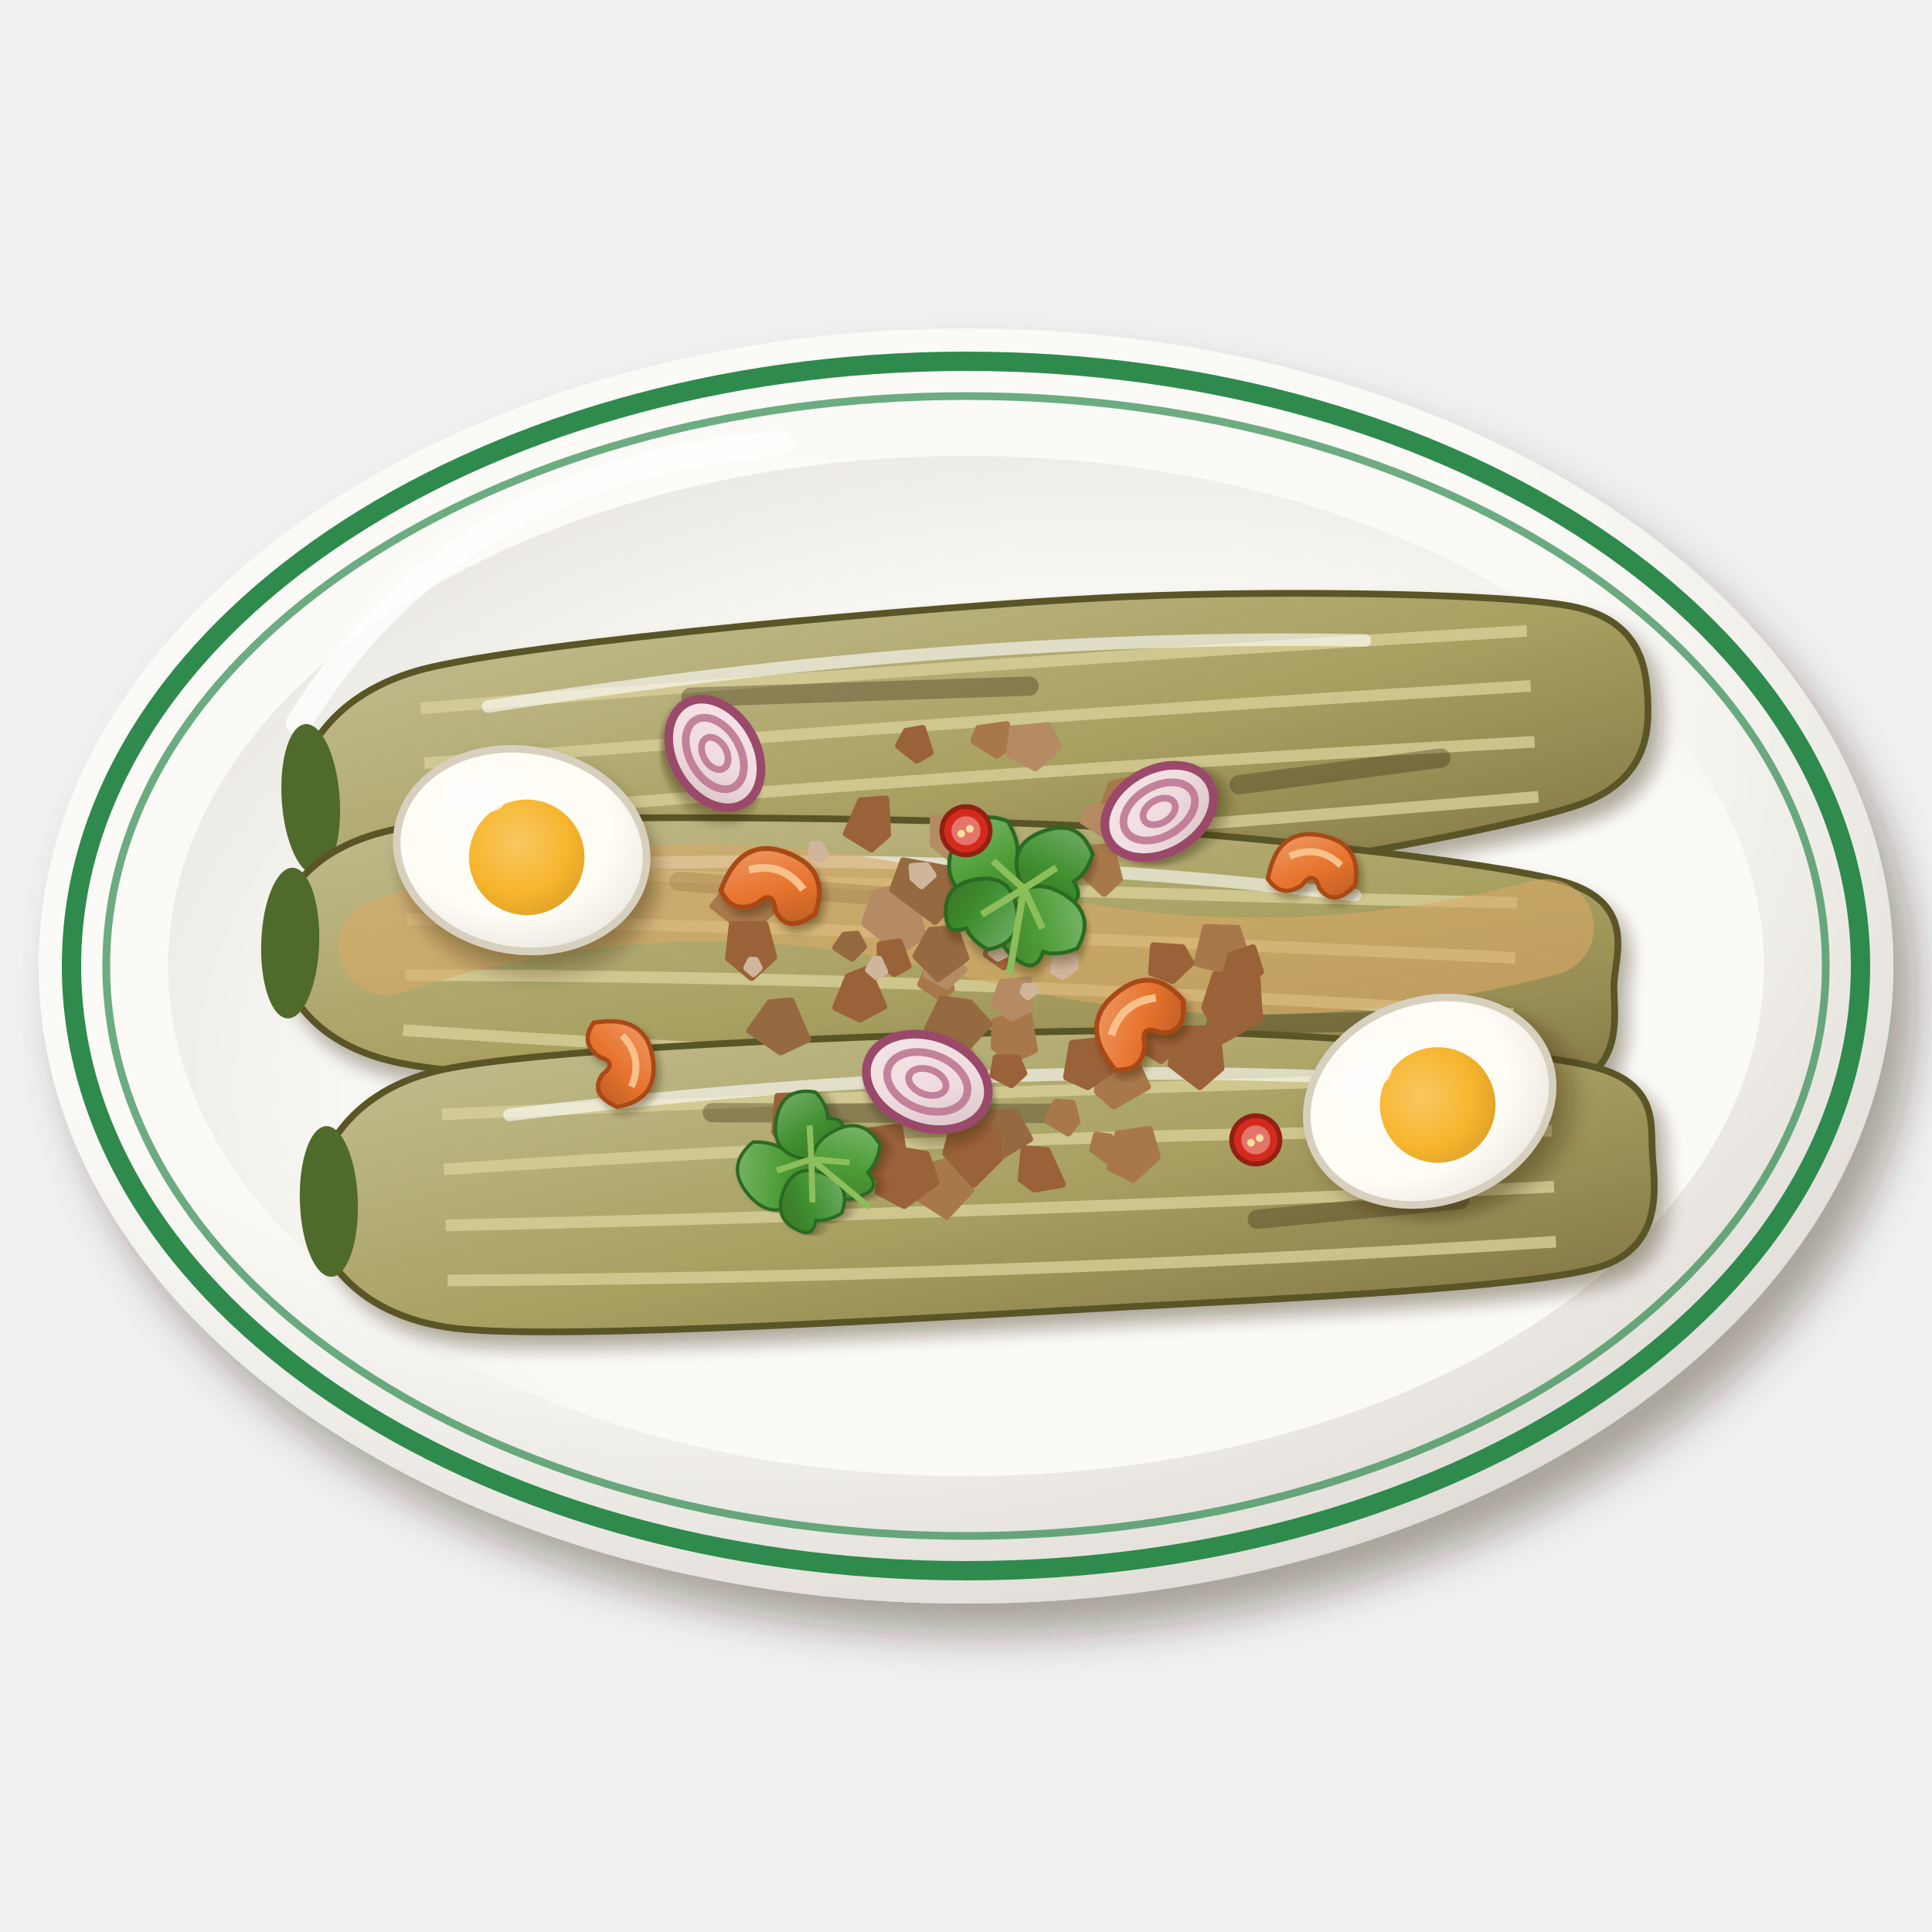
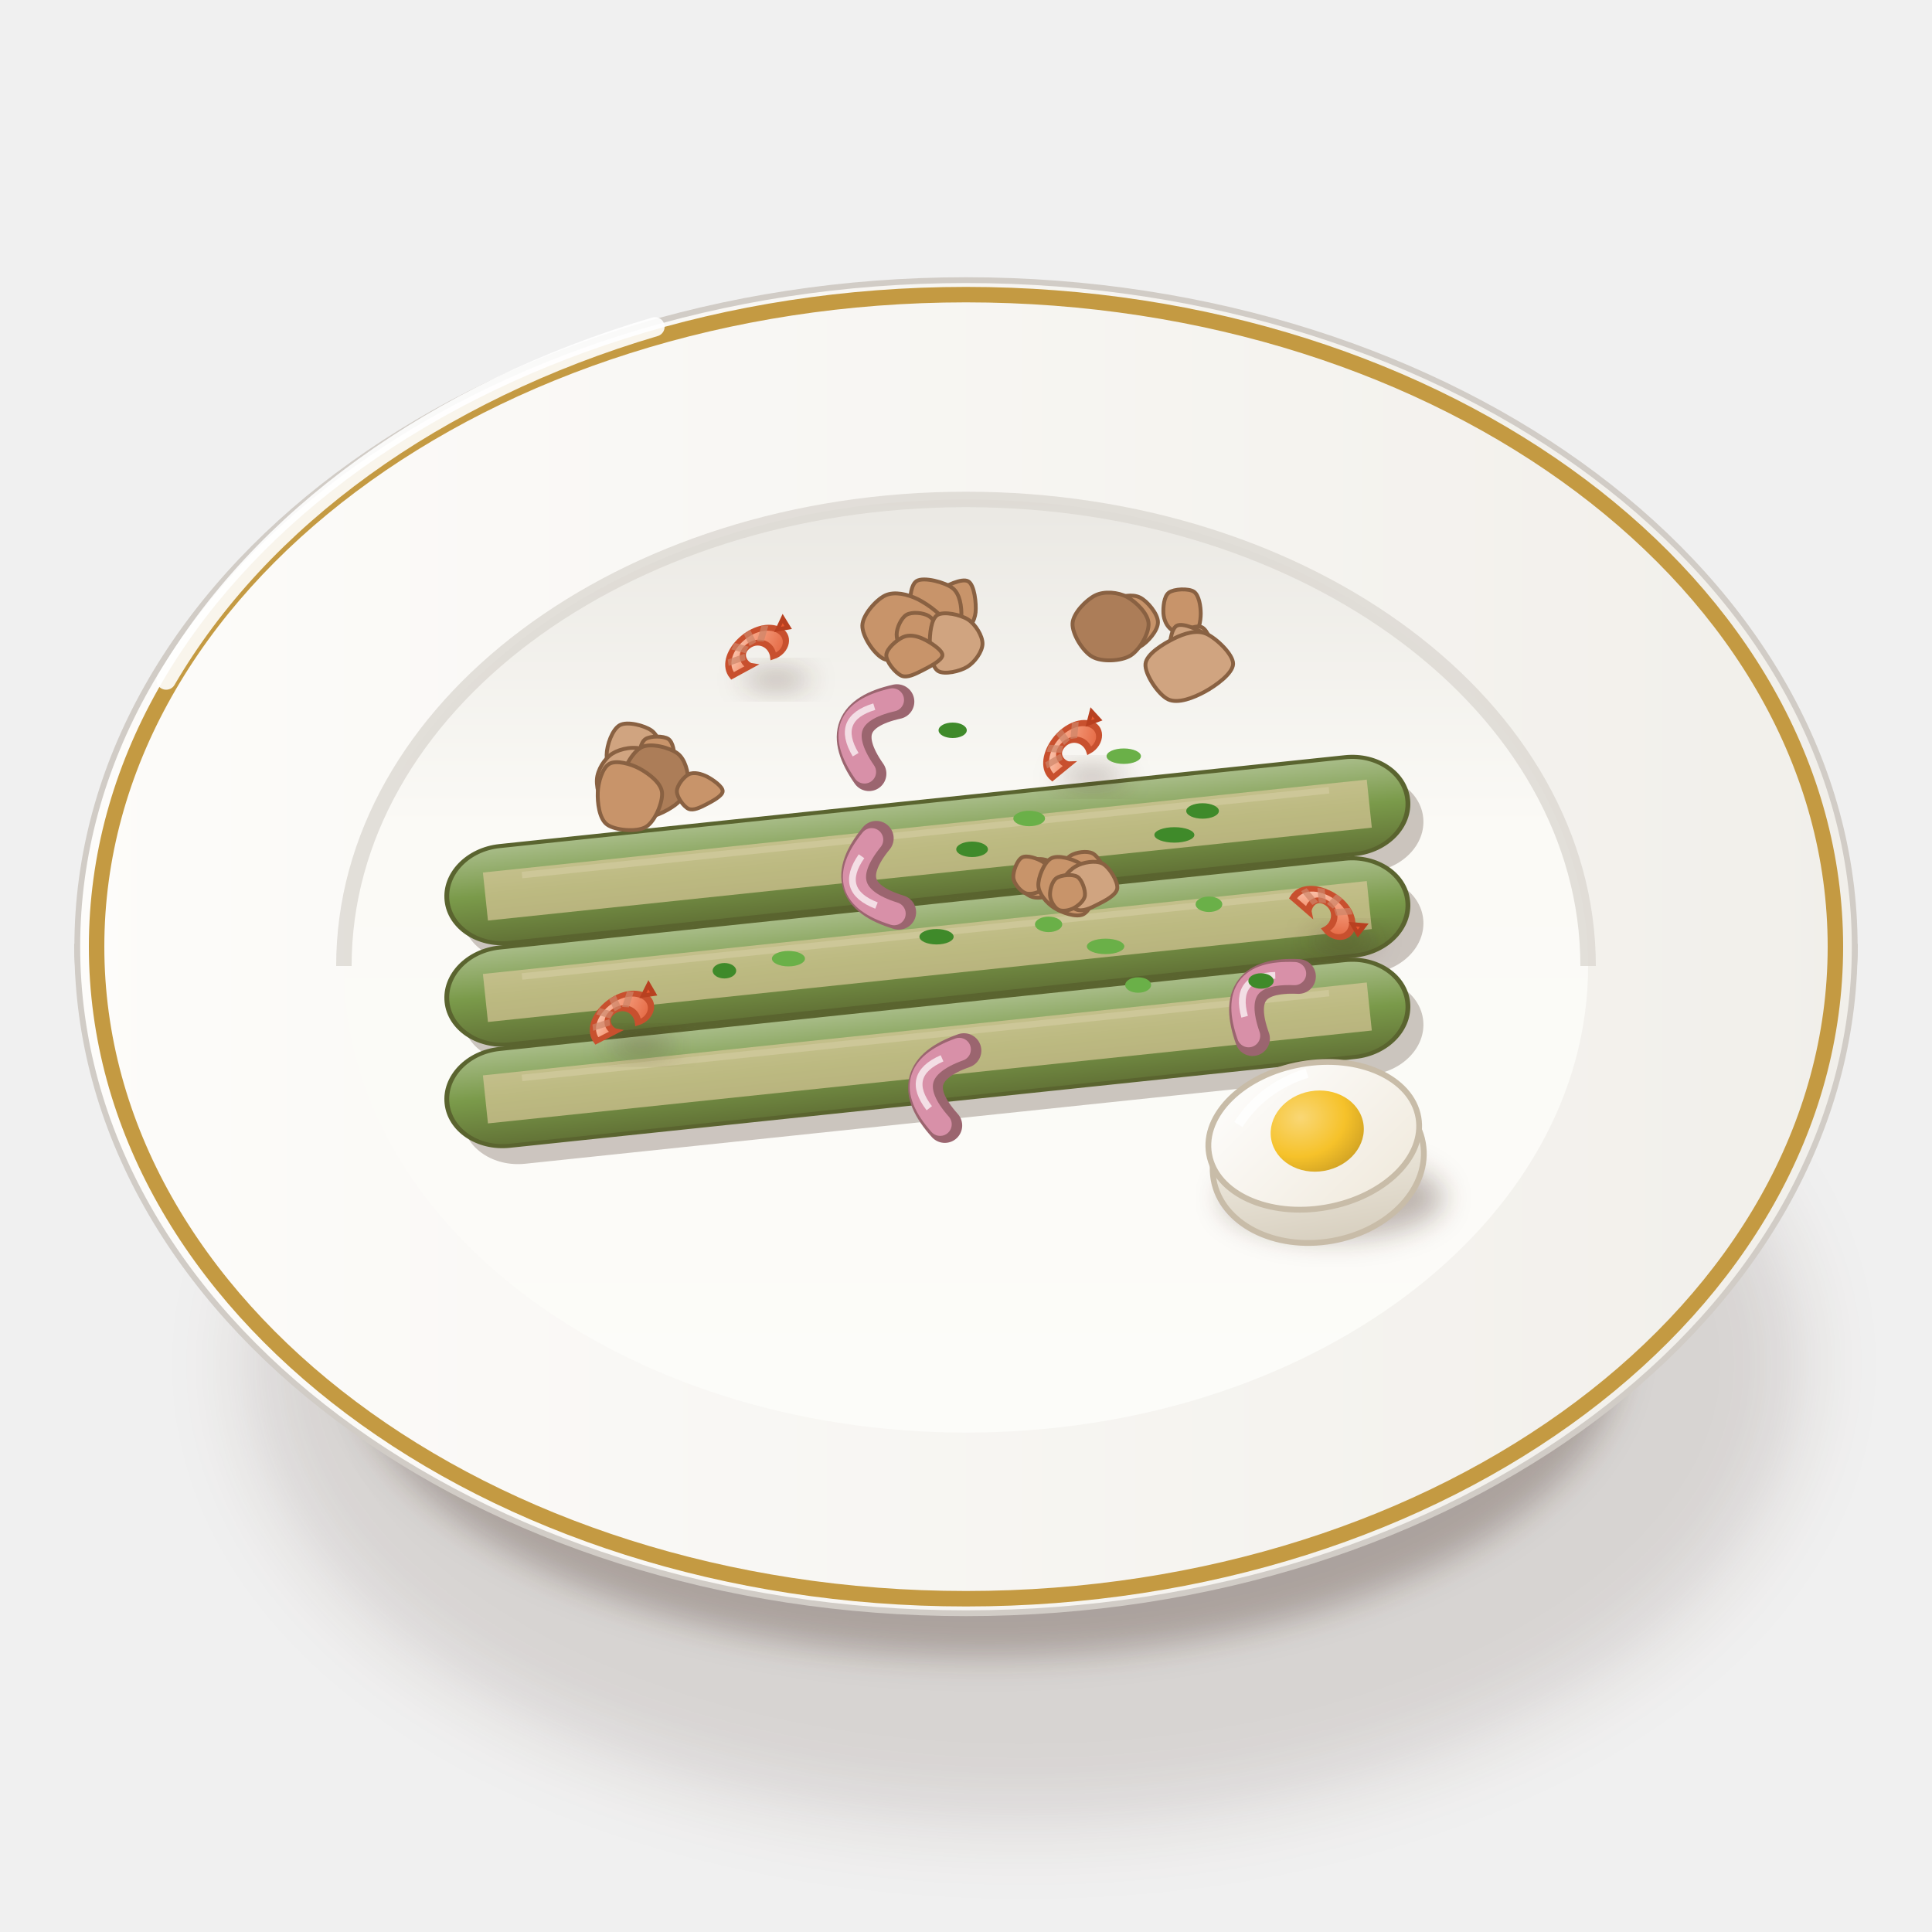
<svg xmlns="http://www.w3.org/2000/svg" viewBox="0 0 200 200" width="400" height="400">
  <defs>
-     <filter id="th_yammakhuea-1" x="-30%" y="-30%" width="160%" height="160%">
-       <feDropShadow dx="2.24" dy="3.2" stdDeviation="2.08" flood-color="#2b1607" flood-opacity=".36" />
+     <filter id="th_yammakhuea-1" x="-50%" y="-50%" width="200%" height="200%">
+       <feGaussianBlur stdDeviation="4" />
    </filter>
-     <radialGradient id="th_yammakhuea-2" cx="0.38" cy="0.32" r=".75">
-       <stop offset="0" stop-color="#fcfbf8" />
-       <stop offset=".6" stop-color="#fbfaf6" />
-       <stop offset="1" stop-color="#dedad4" />
+     <filter id="th_yammakhuea-2" x="-50%" y="-50%" width="200%" height="200%">
+       <feGaussianBlur stdDeviation="1.6" />
+     </filter>
+     <linearGradient id="th_yammakhuea-3" x1="0" y1="0" x2="1" y2="0">
+       <stop offset="0" stop-color="#fbfbf7" />
+       <stop offset="0.6" stop-color="#eae8e3" />
+       <stop offset="1" stop-color="#cdc7c1" />
+     </linearGradient>
+     <linearGradient id="th_yammakhuea-4" x1="0" y1="0" x2="1" y2="0">
+       <stop offset="0" stop-color="#fdfcfa" />
+       <stop offset="1" stop-color="#f1efea" />
+     </linearGradient>
+     <linearGradient id="th_yammakhuea-5" x1="0" y1="0" x2="0" y2="1">
+       <stop offset="0" stop-color="#eae8e3" />
+       <stop offset="0.35" stop-color="#fbfaf6" />
+       <stop offset="1" stop-color="#fcfcf9" />
+     </linearGradient>
+     <linearGradient id="th_yammakhuea-6" x1="0" y1="0" x2="0" y2="1">
+       <stop offset="0" stop-color="#a9bd89" />
+       <stop offset="0.5" stop-color="#7a9a4a" />
+       <stop offset="1" stop-color="#627236" />
+     </linearGradient>
+     <filter id="th_yammakhuea-7" x="-50%" y="-50%" width="200%" height="200%">
+       <feGaussianBlur stdDeviation="1.4" />
+     </filter>
+     <linearGradient id="th_yammakhuea-8" x1="0" y1="0" x2="1" y2="1">
+       <stop offset="0" stop-color="#fde0d0" />
+       <stop offset="0.4" stop-color="#f6a080" />
+       <stop offset="1" stop-color="#e2603a" />
+     </linearGradient>
+     <linearGradient id="th_yammakhuea-9" x1="0" y1="0" x2="0" y2="1">
+       <stop offset="0" stop-color="#fbf8f0" />
+       <stop offset="1" stop-color="#d8d0c0" />
+     </linearGradient>
+     <linearGradient id="th_yammakhuea-10" x1="0" y1="0" x2="1" y2="1">
+       <stop offset="0" stop-color="#ffffff" />
+       <stop offset="1" stop-color="#efe8da" />
+     </linearGradient>
+     <radialGradient id="th_yammakhuea-11" cx="0.35" cy="0.3" r="0.8">
+       <stop offset="0" stop-color="#f9d775" />
+       <stop offset="0.6" stop-color="#f6c22a" />
+       <stop offset="1" stop-color="#cd9f23" />
    </radialGradient>
-     <radialGradient id="th_yammakhuea-3" cx="0.6" cy="0.62" r=".75">
-       <stop offset="0" stop-color="#fbfaf7" />
-       <stop offset=".6" stop-color="#fbfaf6" />
-       <stop offset="1" stop-color="#e6e3de" />
-     </radialGradient>
-     <filter id="th_yammakhuea-4" x="-30%" y="-30%" width="160%" height="160%">
-       <feDropShadow dx="0.98" dy="1.4" stdDeviation="0.91" flood-color="#2b1607" flood-opacity=".36" />
-     </filter>
-     <linearGradient id="th_yammakhuea-5" x1="0" y1="0" x2="1" y2="1">
-       <stop offset="0" stop-color="#c2bd90" />
-       <stop offset=".55" stop-color="#a8a060" />
-       <stop offset="1" stop-color="#827645" />
-     </linearGradient>
-     <filter id="th_yammakhuea-6" x="-30%" y="-30%" width="160%" height="160%">
-       <feDropShadow dx="0.42" dy="0.6" stdDeviation="0.39" flood-color="#2b1607" flood-opacity=".36" />
-     </filter>
-     <linearGradient id="th_yammakhuea-7" x1="0" y1="0" x2="1" y2="1">
-       <stop offset="0" stop-color="#ef9e6d" />
-       <stop offset=".55" stop-color="#e8742e" />
-       <stop offset="1" stop-color="#b95c24" />
-     </linearGradient>
-     <filter id="th_yammakhuea-8" x="-30%" y="-30%" width="160%" height="160%">
-       <feDropShadow dx="0.56" dy="0.8" stdDeviation="0.52" flood-color="#2b1607" flood-opacity=".36" />
-     </filter>
-     <linearGradient id="th_yammakhuea-9" x1="0" y1="0" x2="1" y2="1">
-       <stop offset="0" stop-color="#f4e5e8" />
-       <stop offset=".55" stop-color="#f0dce0" />
-       <stop offset="1" stop-color="#d2bebf" />
-     </linearGradient>
-     <filter id="th_yammakhuea-10" x="-30%" y="-30%" width="160%" height="160%">
-       <feDropShadow dx="0.84" dy="1.2" stdDeviation="0.78" flood-color="#2b1607" flood-opacity=".36" />
-     </filter>
-     <radialGradient id="th_yammakhuea-11" cx="0.4" cy="0.38" r=".75">
-       <stop offset="0" stop-color="#fffdf7" />
-       <stop offset=".6" stop-color="#fffdf6" />
-       <stop offset="1" stop-color="#e5e1d9" />
-     </radialGradient>
-     <radialGradient id="th_yammakhuea-12" cx="0.4" cy="0.38" r=".75">
-       <stop offset="0" stop-color="#f9c862" />
-       <stop offset=".6" stop-color="#f7b52d" />
-       <stop offset="1" stop-color="#d89d27" />
-     </radialGradient>
-     <linearGradient id="th_yammakhuea-13" x1="0" y1="0" x2="1" y2="1">
-       <stop offset="0" stop-color="#82ba72" />
-       <stop offset=".55" stop-color="#4c9c36" />
-       <stop offset="1" stop-color="#447a2a" />
-     </linearGradient>
-     <linearGradient id="th_yammakhuea-14" x1="0" y1="0" x2="1" y2="1">
-       <stop offset="0" stop-color="#79b16d" />
-       <stop offset=".55" stop-color="#3f8f2f" />
-       <stop offset="1" stop-color="#3a7025" />
-     </linearGradient>
  </defs>
-   <g filter="url(#th_yammakhuea-1)">
-     <ellipse cx="100" cy="100" rx="96" ry="66" fill="url(#th_yammakhuea-2)" />
-   </g>
-   <ellipse cx="100" cy="100" rx="92.6" ry="62.6" fill="none" stroke="#2f8a4e" stroke-width="2" />
-   <ellipse cx="100" cy="100" rx="89" ry="59" fill="none" stroke="#2f8a4e" stroke-width=".8" opacity=".7" />
-   <ellipse cx="100" cy="100" rx="82.6" ry="52.8" fill="url(#th_yammakhuea-3)" />
-   <path d="M30.9,74.9 Q47.2,48.5 80.8,45.9" stroke="#fff" stroke-width="2.6" fill="none" stroke-linecap="round" opacity=".8" />
-   <g transform="translate(100 78) rotate(-4)">
-     <g filter="url(#th_yammakhuea-4)">
-       <path d="M-69.6,0.8C-69.6,-2.6 -66.8,-10.4 -55.6,-12.6C-44.4,-14.7 -1.5,-15.4 14.3,-15.1C30.2,-14.9 55.8,-12.8 63.3,-10.9C70.9,-9 70.8,-3.6 70.8,-0.9C70.7,1.9 70.7,7.5 63,9.7C55.3,11.8 28.8,14.6 13,15.1C-2.8,15.6 -44.7,15.4 -55.8,13.5C-66.8,11.5 -69.6,4.3 -69.6,0.8Z" fill="url(#th_yammakhuea-5)" stroke="#5a5428" stroke-width=".7" />
-     </g>
-     <path d="M-56,-8.6 Q0,-9.3 58.8,-8.6 M-56,-2.9 Q0,-3.5 58.8,-2.9 M-56,2.9 Q0,2 58.8,2.9 M-56,8.6 Q0,9.5 58.8,8.6 " stroke="#d8d098" stroke-width="1.2" fill="none" opacity=".8" />
-     <path d="M-28,-7.8 L7,-6.5 M28,5.2 L49,3.9" stroke="#3a2a14" stroke-width="2" stroke-linecap="round" opacity=".35" />
-     <ellipse cx="-68" cy="0" rx="3" ry="7.8" fill="#4f6a2a" />
-     <path d="M-49,-8.3 Q0,-12.5 42,-8.8" stroke="#fff" stroke-width="1.3" fill="none" stroke-linecap="round" opacity="0.6" />
-   </g>
-   <g transform="translate(98 100) rotate(2)">
-     <g filter="url(#th_yammakhuea-4)">
-       <path d="M-69.4,-0.8C-69.4,-4 -66.8,-10.6 -55.8,-12.5C-44.8,-14.4 -2.8,-15.2 13.1,-15C29.1,-14.7 56.2,-12.8 63.7,-10.9C71.2,-8.9 69.1,-3.4 69.1,-0.5C69.1,2.3 70.9,8.7 63.5,10.6C56,12.4 29.2,13.2 13.2,13.4C-2.8,13.6 -45.3,13.9 -56.3,12C-67.3,10.1 -69.5,2.5 -69.4,-0.8Z" fill="url(#th_yammakhuea-5)" stroke="#5a5428" stroke-width=".7" />
-     </g>
-     <path d="M-56,-8.6 Q0,-7.8 58.8,-8.6 M-56,-2.9 Q0,-3.7 58.8,-2.9 M-56,2.9 Q0,1 58.8,2.9 M-56,8.6 Q0,10.5 58.8,8.6 " stroke="#d8d098" stroke-width="1.2" fill="none" opacity=".8" />
-     <path d="M-28,-7.8 L7,-6.5 M28,5.2 L49,3.9" stroke="#3a2a14" stroke-width="2" stroke-linecap="round" opacity=".35" />
-     <ellipse cx="-68" cy="0" rx="3" ry="7.8" fill="#4f6a2a" />
-     <path d="M-49,-8.3 Q0,-12.5 42,-8.8" stroke="#fff" stroke-width="1.3" fill="none" stroke-linecap="round" opacity="0.6" />
-   </g>
-   <g transform="translate(102 122) rotate(-2)">
-     <g filter="url(#th_yammakhuea-4)">
-       <path d="M-69.7,0.9C-69.8,-2.7 -67.1,-11.1 -55.9,-13.2C-44.7,-15.3 -1.5,-15.3 14.3,-14.8C30.1,-14.3 55.5,-11.5 62.8,-9.5C70.1,-7.6 69,-3.2 69.1,-0.4C69.1,2.4 70.4,9.5 63.1,11.4C55.7,13.3 29.7,13.5 14,13.8C-1.8,14.1 -44.1,15.3 -55.3,13.6C-66.4,11.9 -69.7,4.5 -69.7,0.9Z" fill="url(#th_yammakhuea-5)" stroke="#5a5428" stroke-width=".7" />
-     </g>
-     <path d="M-56,-8.6 Q0,-9.1 58.8,-8.6 M-56,-2.9 Q0,-4.8 58.8,-2.9 M-56,2.9 Q0,3.6 58.8,2.9 M-56,8.6 Q0,10.3 58.8,8.6 " stroke="#d8d098" stroke-width="1.2" fill="none" opacity=".8" />
-     <path d="M-28,-7.8 L7,-6.5 M28,5.2 L49,3.9" stroke="#3a2a14" stroke-width="2" stroke-linecap="round" opacity=".35" />
-     <ellipse cx="-68" cy="0" rx="3" ry="7.8" fill="#4f6a2a" />
-     <path d="M-49,-8.3 Q0,-12.5 42,-8.8" stroke="#fff" stroke-width="1.3" fill="none" stroke-linecap="round" opacity="0.6" />
-   </g>
-   <path d="M40,98 Q70,88 100,96 Q130,104 160,96" stroke="#d8a868" stroke-width="10" fill="none" stroke-linecap="round" opacity=".6" />
-   <path d="M119.8,119.8L117.3,122.1L114.9,120.9L115.7,117.4L119,116.9ZM79.9,94.4L77.4,96.6L73.8,93.8L75.7,91.4L78.2,91.1ZM104.5,77.2L103.2,78.2L100.8,76.7L101.3,75.4L104.2,75ZM100.5,123.2L98,125.9L95.2,124.1L95.8,120.8L99.2,119.9ZM128.9,98.6L127.2,100.6L123.9,99.7L124.8,96L128.1,96.1ZM107.1,108.7L104.7,109.8L102.9,108.4L103,105.7L106.4,104.6ZM115.8,119.4L115,120.4L113.1,119L113.5,117.5L114.9,117.7ZM98.5,111L96.5,112.4L93.9,110.2L95.2,107.9L97.9,108.2ZM98.5,102.4L97.4,103.3L95.3,101.9L96,100.4L98,100.2ZM111.5,116.1L110.6,117.3L108.4,116L109.3,114.1L111,114.2ZM115.9,91L114.3,92.5L111.6,90L111.7,87.9L115,87.6ZM102.9,90L100.5,91.8L98.7,89.4L98.9,87.4L102.7,87.6ZM118.8,112.5L115.3,114.5L113.6,113L113.7,110.3L117.2,109.1ZM118.4,83.8L115.9,84.3L114.3,83.2L115,81.2L117.8,80.5Z" fill="#a8784a" stroke="#a8784a" stroke-width=".7" stroke-linejoin="round" />
-   <path d="M103.7,88.8L102,90.2L100.6,89.2L101.1,87.1L103,86.6ZM95,94.6L94.3,95.5L92.2,94.3L93,92.4L94.6,92.7ZM99.8,100.4L98,102.1L95.9,100.9L96.8,98.4L98.4,98.6ZM101.4,111L99.6,113L97.1,111.7L98.3,107.7L100.2,108.2ZM106.7,104.4L104.7,105.4L102.9,103.9L103.7,101.7L106.5,101.4ZM95.6,96.8L93.2,98.5L89.5,95.6L90.6,92.4L94.1,91.6ZM109.6,77.3L107.2,79.5L104.5,78.1L104.8,75.5L108.5,75.1ZM100.6,87.2L98.8,89.2L96.6,87.4L96.6,84.8L100.5,84.2ZM115.5,84.7L114.1,86.3L112.1,85L112.6,83.6L114.7,83.5Z" fill="#b48b63" stroke="#b48b63" stroke-width=".7" stroke-linejoin="round" />
-   <path d="M102.4,106L99.8,108.8L96,106.5L97.5,103.4L100.4,103.8ZM100,99.2L97.1,101.3L94.8,99L96.3,96.3L98.9,96.1ZM124.7,109.4L122.6,110.8L121.5,110L122.3,107.7L124.3,107.9ZM101.7,86.9L99.9,88.1L98.1,87.1L98.5,85.1L100.5,84.5ZM89.4,98L88.2,99.2L86.5,98.1L87.4,96.8L88.7,96.7ZM99.4,92.7L96.8,95.4L92.4,92.1L93.5,89.1L97.9,89.9ZM83.6,107.6L80.8,108.9L77.6,106.7L79.7,103.8L81.9,103.6ZM106.6,117.9L103.3,119.9L101,117.5L101.9,115.3L105.1,115.1Z" fill="#966a40" stroke="#966a40" stroke-width=".7" stroke-linejoin="round" />
-   <path d="M93.6,119.9L90.6,121.8L88.3,119.8L89.2,117.2L93.1,116.6ZM122,108.3L120.2,109.8L118.2,108.6L118.3,106.1L120.8,106.2ZM115.5,110.5L112.6,112.5L110.4,111.5L111,108L115.1,107.6ZM80.1,99.1L77.8,101.2L75.4,99.2L75.8,95.7L79.2,95.7ZM126.4,110.6L124.2,112.5L121.2,110.2L122.1,106.5L126,106.5ZM123.3,99.7L121.4,101.5L119.2,100.7L119.4,97.9L122.4,98.1ZM85.6,116.9L81.9,119.5L80.2,117.2L80.5,113.5L84.3,113.3ZM103.5,119.9L100.8,122.6L97.9,119.4L98.7,116.4L103.1,117ZM130.4,105.5L126.6,107.7L124.7,104.3L125.8,100.9L130.1,100.9ZM106,111.1L104.7,112.3L102.8,111.3L103.1,109.5L105.3,109.5ZM94,100L92.6,100.8L91.1,99.8L91.1,97.8L93.1,97.5ZM106.3,97.6L103.9,100.1L102.1,98.8L102.8,95.1L105.4,94.7ZM117.3,107.3L115.7,107.8L114.4,107.4L114.6,105.3L116.9,105.5ZM96.3,77.9L94.9,78.7L93,77.2L93.8,75.7L95.5,75.4ZM110,122.6L107.1,123.1L105.7,122.1L106,118.9L108.4,119.1ZM91.9,86.4L90.2,87.9L87.6,86.3L89.1,82.9L91.7,82.7ZM96.9,122.4L93.6,124.8L90.9,123.4L91.4,118.7L95.9,119.5ZM91.5,104.2L89,105.5L86.5,104.3L87.8,101.1L89.8,100.3ZM130.5,100.6L128.6,101.9L126.7,101.3L127.4,98.9L129.7,98.1Z" fill="#9a6238" stroke="#9a6238" stroke-width=".7" stroke-linejoin="round" />
-   <path d="M116.4,106.1L115.2,106.8L114.2,105.8L114.9,104.9L116,105ZM78.6,100.2L78,100.8L77.3,100.2L77.7,99.4L78.2,99.4ZM85.5,88.4L84.8,89L84,88.4L84.1,87.4L84.9,87.4ZM104.1,98.8L103.3,99.2L102.6,98.7L102.9,97.9L103.9,98.2ZM107.2,102.6L106.4,103.2L105.9,102.7L106.1,102.1L107,102.1ZM118.1,105.9L117.6,106.7L116.7,106L116.9,105L117.9,105.2ZM90.9,111.3L90,112L89.5,111.3L89.8,110.4L90.6,110.7ZM111.3,100.2L110,101.1L109,100.5L109.3,99.1L111.3,99.1ZM96.6,90.6L95.4,91.7L94.5,90.9L94.4,89.7L95.9,89.6ZM91.6,100.6L90.7,101.1L89.9,100.4L90.5,99.3L91,99.3ZM108.3,91.4L107.6,91.9L106.5,91.3L106.8,90.2L107.8,90.1Z" fill="#cfb59b" stroke="#cfb59b" stroke-width=".7" stroke-linejoin="round" />
-   <g filter="url(#th_yammakhuea-6)">
-     <g transform="translate(80 92) rotate(20)">
-       <path d="M-5,2 Q-5,-4 0,-4 Q5,-4 5,1 Q3,4 1,2 Q0,0 -1,2 Q-3,4 -5,2Z" fill="url(#th_yammakhuea-7)" stroke="#a84a16" stroke-width=".5" />
-       <path d="M-3,-1 Q0,-3 3,-1" stroke="#f8c08a" stroke-width=".8" fill="none" />
-     </g>
-     <g transform="translate(118 106) rotate(-40)">
-       <path d="M-5,2 Q-5,-4 0,-4 Q5,-4 5,1 Q3,4 1,2 Q0,0 -1,2 Q-3,4 -5,2Z" fill="url(#th_yammakhuea-7)" stroke="#a84a16" stroke-width=".5" />
-       <path d="M-3,-1 Q0,-3 3,-1" stroke="#f8c08a" stroke-width=".8" fill="none" />
-     </g>
-     <g transform="translate(64 110) rotate(80) scale(0.9)">
-       <path d="M-5,2 Q-5,-4 0,-4 Q5,-4 5,1 Q3,4 1,2 Q0,0 -1,2 Q-3,4 -5,2Z" fill="url(#th_yammakhuea-7)" stroke="#a84a16" stroke-width=".5" />
-       <path d="M-3,-1 Q0,-3 3,-1" stroke="#f8c08a" stroke-width=".8" fill="none" />
-     </g>
-     <g transform="translate(136 90) rotate(10) scale(0.9)">
-       <path d="M-5,2 Q-5,-4 0,-4 Q5,-4 5,1 Q3,4 1,2 Q0,0 -1,2 Q-3,4 -5,2Z" fill="url(#th_yammakhuea-7)" stroke="#a84a16" stroke-width=".5" />
-       <path d="M-3,-1 Q0,-3 3,-1" stroke="#f8c08a" stroke-width=".8" fill="none" />
+   <ellipse cx="106" cy="141.25" rx="80.37" ry="47.36" fill="#3a2212" opacity="0.14" filter="url(#th_yammakhuea-1)" />
+   <ellipse cx="102" cy="139.25" rx="66.02" ry="32.29" fill="#3a2212" opacity="0.28" filter="url(#th_yammakhuea-2)" />
+   <path d="M8,98 C8,120 30.96,141.39 42.96,143.53 L157.04,143.53 C169.04,141.39 192,120 192,98Z" fill="url(#th_yammakhuea-3)" stroke="#c0bab3" stroke-width=".6" />
+   <path d="M8,98A92,69 0 1 0 192,98A92,69 0 1 0 8,98Z" fill="url(#th_yammakhuea-4)" stroke="#d1ccc6" stroke-width=".6" />
+   <path d="M10,98A90,67.5 0 1 0 190,98A90,67.5 0 1 0 10,98Z" fill="none" stroke="#c49a42" stroke-width="1.6" />
+   <path d="M35.6,100A64.4,48.3 0 1 0 164.4,100A64.4,48.3 0 1 0 35.6,100Z" fill="url(#th_yammakhuea-5)" />
+   <path d="M35.6,100 A64.4,48.3 0 0 1 164.4,100" stroke="#dcd8d2" stroke-width="1.6" fill="none" opacity=".8" />
+   <path d="M17.2,70.4 A92,69 0 0 1 67.8,33.83" stroke="#fff" stroke-width="2" fill="none" stroke-linecap="round" opacity=".9" />
+   <g transform="translate(96 88) rotate(-6)">
+     <g transform="scale(1 0.84)">
+       <rect x="-50" y="-6" width="100" height="12" rx="6" transform="translate(1.4 2.4)" fill="#3a2212" opacity=".25" />
+       <rect x="-50" y="-6" width="100" height="12" rx="6" fill="url(#th_yammakhuea-6)" stroke="#5a642f" stroke-width=".5" />
+       <path d="M-42,-2.16 L42,-2.16" stroke="#bdcda5" stroke-width=".8" opacity=".8" />
    </g>
  </g>
-   <g transform="translate(96 112) rotate(20)">
-     <g filter="url(#th_yammakhuea-8)">
-       <ellipse rx="6.5" ry="4.7" fill="url(#th_yammakhuea-9)" stroke="#9a4a6a" stroke-width=".9" />
+   <g transform="translate(96 88) rotate(-6)">
+     <path d="M-46,0 L46,0" stroke="#d8c898" stroke-width="5" opacity=".7" />
+   </g>
+   <g transform="translate(96 98.5) rotate(-6)">
+     <g transform="scale(1 0.84)">
+       <rect x="-50" y="-6" width="100" height="12" rx="6" transform="translate(1.4 2.4)" fill="#3a2212" opacity=".25" />
+       <rect x="-50" y="-6" width="100" height="12" rx="6" fill="url(#th_yammakhuea-6)" stroke="#5a642f" stroke-width=".5" />
+       <path d="M-42,-2.16 L42,-2.16" stroke="#bdcda5" stroke-width=".8" opacity=".8" />
    </g>
-     <ellipse rx="4.3" ry="2.9" fill="none" stroke="#b86a8a" stroke-width=".8" opacity=".8" />
-     <ellipse rx="2" ry="1.3" fill="none" stroke="#b86a8a" stroke-width=".7" opacity=".8" />
  </g>
-   <g transform="translate(120 84) rotate(-30)">
-     <g filter="url(#th_yammakhuea-8)">
-       <ellipse rx="6" ry="4.3" fill="url(#th_yammakhuea-9)" stroke="#9a4a6a" stroke-width=".9" />
+   <g transform="translate(96 98.5) rotate(-6)">
+     <path d="M-46,0 L46,0" stroke="#d8c898" stroke-width="5" opacity=".7" />
+   </g>
+   <g transform="translate(96 109) rotate(-6)">
+     <g transform="scale(1 0.84)">
+       <rect x="-50" y="-6" width="100" height="12" rx="6" transform="translate(1.4 2.4)" fill="#3a2212" opacity=".25" />
+       <rect x="-50" y="-6" width="100" height="12" rx="6" fill="url(#th_yammakhuea-6)" stroke="#5a642f" stroke-width=".5" />
+       <path d="M-42,-2.16 L42,-2.16" stroke="#bdcda5" stroke-width=".8" opacity=".8" />
    </g>
-     <ellipse rx="4" ry="2.6" fill="none" stroke="#b86a8a" stroke-width=".8" opacity=".8" />
-     <ellipse rx="1.8" ry="1.2" fill="none" stroke="#b86a8a" stroke-width=".7" opacity=".8" />
  </g>
-   <g transform="translate(74 78) rotate(60)">
-     <g filter="url(#th_yammakhuea-8)">
-       <ellipse rx="6" ry="4.3" fill="url(#th_yammakhuea-9)" stroke="#9a4a6a" stroke-width=".9" />
-     </g>
-     <ellipse rx="4" ry="2.6" fill="none" stroke="#b86a8a" stroke-width=".8" opacity=".8" />
-     <ellipse rx="1.8" ry="1.2" fill="none" stroke="#b86a8a" stroke-width=".7" opacity=".8" />
+   <g transform="translate(96 109) rotate(-6)">
+     <path d="M-46,0 L46,0" stroke="#d8c898" stroke-width="5" opacity=".7" />
  </g>
-   <g transform="translate(54 88) rotate(10) scale(1.3)">
-     <g filter="url(#th_yammakhuea-10)">
-       <ellipse cx="0" cy="0" rx="10" ry="8" fill="url(#th_yammakhuea-11)" stroke="#d8d0bf" stroke-width=".6" />
-     </g>
-     <circle cx=".5" cy=".5" r="4.6" fill="url(#th_yammakhuea-12)" />
-     <ellipse cx="-4.5" cy="-3.5" rx="2.5" ry="1.2" fill="#fff" opacity=".7" />
+   <path d="M2.62,0C2.52,0.91 1.92,1.86 1.28,2.22C0.64,2.58 -0.58,2.53 -1.25,2.16C-1.91,1.79 -2.73,0.73 -2.73,0C-2.74,-0.73 -2.04,-1.67 -1.28,-2.21C-0.51,-2.75 1.21,-3.59 1.86,-3.22C2.51,-2.86 2.71,-0.91 2.62,0Z" transform="translate(98.37 63.4)" fill="#c8946a" stroke="#896142" stroke-width=".4" />
+   <path d="M2.57,0C2.54,0.91 2.22,2.06 1.49,2.58C0.76,3.1 -1.09,3.54 -1.8,3.11C-2.5,2.68 -2.68,1.12 -2.73,0C-2.78,-1.12 -2.81,-3.12 -2.08,-3.6C-1.35,-4.08 0.89,-3.48 1.66,-2.88C2.44,-2.28 2.6,-0.91 2.57,0Z" transform="translate(96.95 63.76)" fill="#c8946a" stroke="#896142" stroke-width=".4" />
+   <path d="M4.46,0C4.46,0.91 2.67,2.19 1.59,2.76C0.52,3.33 -1.03,3.9 -1.99,3.44C-2.95,2.98 -4.2,1.09 -4.17,0C-4.14,-1.09 -2.75,-2.66 -1.8,-3.11C-0.84,-3.56 0.53,-3.23 1.57,-2.72C2.61,-2.2 4.45,-0.91 4.46,0Z" transform="translate(93.44 64.75)" fill="#c8946a" stroke="#896142" stroke-width=".4" />
+   <path d="M2.24,0C2.21,0.6 1.55,1.33 0.97,1.69C0.4,2.05 -0.71,2.42 -1.23,2.14C-1.76,1.86 -2.21,0.69 -2.2,0C-2.19,-0.69 -1.72,-1.71 -1.17,-2.03C-0.62,-2.35 0.54,-2.25 1.11,-1.91C1.67,-1.58 2.26,-0.6 2.24,0Z" transform="translate(95.02 65.67)" fill="#c8946a" stroke="#896142" stroke-width=".4" />
+   <path d="M2.96,0C2.94,0.82 2.14,1.91 1.38,2.38C0.61,2.85 -0.98,3.21 -1.63,2.82C-2.27,2.42 -2.48,0.97 -2.5,0C-2.51,-0.97 -2.38,-2.56 -1.72,-2.98C-1.06,-3.4 0.68,-3.02 1.46,-2.52C2.23,-2.02 2.97,-0.82 2.96,0Z" transform="translate(98.75 66.65)" fill="#d0a480" stroke="#896142" stroke-width=".4" />
+   <path d="M3.01,0C2.99,0.55 1.62,1.23 0.92,1.59C0.21,1.94 -0.61,2.39 -1.23,2.13C-1.85,1.86 -2.83,0.67 -2.8,0C-2.78,-0.67 -1.71,-1.58 -1.08,-1.86C-0.45,-2.15 0.3,-2.01 0.98,-1.7C1.66,-1.39 3.02,-0.55 3.01,0Z" transform="translate(94.55 67.82)" fill="#c8946a" stroke="#896142" stroke-width=".4" />
+   <path d="M2.03,0C2.03,0.75 1.8,1.97 1.3,2.25C0.8,2.53 -0.45,2.06 -0.97,1.68C-1.49,1.31 -1.78,0.65 -1.83,0C-1.87,-0.65 -1.79,-1.81 -1.26,-2.19C-0.74,-2.57 0.77,-2.64 1.32,-2.28C1.86,-1.91 2.03,-0.75 2.03,0Z" transform="translate(122.27 63.53)" fill="#c8946a" stroke="#896142" stroke-width=".4" />
+   <path d="M3.35,0C3.35,0.85 2.3,2.06 1.47,2.54C0.63,3.02 -0.75,3.31 -1.67,2.88C-2.58,2.46 -4.09,0.87 -4.03,0C-3.98,-0.87 -2.25,-1.88 -1.33,-2.31C-0.41,-2.74 0.7,-2.95 1.48,-2.57C2.26,-2.19 3.36,-0.85 3.35,0Z" transform="translate(116.52 64.42)" fill="#c8946a" stroke="#896142" stroke-width=".4" />
+   <path d="M3.83,0C3.89,1.02 2.9,2.76 1.93,3.34C0.96,3.91 -1,4.01 -1.99,3.45C-2.99,2.89 -4.1,1.06 -4.04,0C-3.99,-1.06 -2.62,-2.45 -1.68,-2.91C-0.74,-3.37 0.67,-3.24 1.59,-2.75C2.51,-2.27 3.78,-1.02 3.83,0Z" transform="translate(115.07 64.54)" fill="#ac7d58" stroke="#896142" stroke-width=".4" />
+   <path d="M2.58,0C2.61,0.89 2.3,2.39 1.62,2.81C0.95,3.23 -0.81,3.01 -1.47,2.54C-2.13,2.07 -2.4,0.72 -2.33,0C-2.25,-0.72 -1.64,-1.34 -1.01,-1.76C-0.38,-2.18 0.86,-2.81 1.45,-2.52C2.05,-2.23 2.55,-0.89 2.58,0Z" transform="translate(122.96 67.45)" fill="#d0a480" stroke="#896142" stroke-width=".4" />
+   <path d="M2.48,0C2.52,0.78 2.16,2.01 1.45,2.51C0.75,3.02 -1.08,3.43 -1.74,3.02C-2.41,2.6 -2.54,1.02 -2.54,0C-2.55,-1.02 -2.41,-2.73 -1.78,-3.09C-1.15,-3.44 0.53,-2.67 1.25,-2.16C1.96,-1.64 2.45,-0.78 2.48,0Z" transform="translate(123.59 67.87)" fill="#d0a480" stroke="#896142" stroke-width=".4" />
+   <path d="M4.6,0C4.57,1 2.78,2.27 1.66,2.88C0.54,3.49 -1.1,4.15 -2.12,3.67C-3.14,3.19 -4.57,1.05 -4.47,0C-4.37,-1.05 -2.57,-2.11 -1.52,-2.63C-0.47,-3.15 0.79,-3.56 1.81,-3.13C2.82,-2.69 4.62,-1 4.6,0Z" transform="translate(123.05 68.73)" fill="#d0a480" stroke="#896142" stroke-width=".4" />
+   <ellipse cx="80.38" cy="70.36" rx="3.5" ry="1.12" fill="#3a2212" opacity="0.3" filter="url(#th_yammakhuea-7)" />
+   <g transform="translate(78.38 67.56) rotate(321.12) scale(1 0.78)">
+     <path d="M-3.5,0.35 C-3.5,-3.15 1.75,-3.85 3.15,-0.7 C3.85,1.05 2.45,2.45 1.05,1.75 C1.75,0.35 1.05,-1.4 -0.35,-1.4 C-1.75,-1.4 -1.75,0.35 -1.4,0.84Z" fill="url(#th_yammakhuea-8)" stroke="#c8502e" stroke-width=".7" />
+     <path d="M-1.25,-0.57 L-2.99,-1.37" stroke="#cd8468" stroke-width=".8" opacity=".7" />
+     <path d="M-0.64,-1.12 L-1.53,-2.69" stroke="#cd8468" stroke-width=".8" opacity=".7" />
+     <path d="M0.22,-1.24 L0.53,-2.99" stroke="#cd8468" stroke-width=".8" opacity=".7" />
+     <path d="M0.99,-0.89 L2.38,-2.14" stroke="#cd8468" stroke-width=".8" opacity=".7" />
+     <path d="M3.15,-0.7 l1.12,-0.7 l-0.14,1.4Z" fill="#e8582e" stroke="#b84020" stroke-width=".5" />
  </g>
-   <g transform="translate(148 114) rotate(-20) scale(1.3)">
-     <g filter="url(#th_yammakhuea-10)">
-       <ellipse cx="0" cy="0" rx="10" ry="8" fill="url(#th_yammakhuea-11)" stroke="#d8d0bf" stroke-width=".6" />
-     </g>
-     <circle cx=".5" cy=".5" r="4.6" fill="url(#th_yammakhuea-12)" />
-     <ellipse cx="-4.5" cy="-3.5" rx="2.5" ry="1.2" fill="#fff" opacity=".7" />
+   <g transform="translate(89.54 75.64) rotate(291.19)">
+     <path d="M-4,2 Q0,-4 4,2" stroke="#9b656f" stroke-width="3.6" fill="none" stroke-linecap="round" />
+     <path d="M-4,1.5 Q0,-4.4 4,1.5" stroke="#d890a8" stroke-width="2.4" fill="none" stroke-linecap="round" />
+     <path d="M-2.667,0 Q0,-3.4 2.667,0" stroke="#fff" stroke-width=".7" fill="none" opacity=".7" />
  </g>
-   <g transform="translate(106 92) rotate(20) scale(0.8)">
-     <g filter="url(#th_yammakhuea-8)">
-       <path transform="translate(-5 -2)" d="M-5.5,0 Q-5.5,-5.5 0,-5.5 Q2.2,-3.8 2.8,-1.6 Q5.5,-2.2 5.5,0 Q5.5,5.5 0,5.5 Q-5.5,5.5 -5.5,0Z" fill="url(#th_yammakhuea-13)" stroke="#2c6a20" stroke-width=".5" />
-       <path transform="translate(3 -4) rotate(50)" d="M-5,0 Q-5,-5 0,-5 Q2,-3.5 2.5,-1.5 Q5,-2 5,0 Q5,5 0,5 Q-5,5 -5,0Z" fill="url(#th_yammakhuea-14)" stroke="#2c6a20" stroke-width=".5" />
-       <path transform="translate(4 4) rotate(100)" d="M-5.2,0 Q-5.2,-5.2 0,-5.2 Q2.1,-3.6 2.6,-1.6 Q5.2,-2.1 5.2,0 Q5.2,5.2 0,5.2 Q-5.2,5.2 -5.2,0Z" fill="url(#th_yammakhuea-13)" stroke="#2c6a20" stroke-width=".5" />
-       <path transform="translate(-4 5) rotate(150)" d="M-4.6,0 Q-4.6,-4.6 0,-4.6 Q1.8,-3.2 2.3,-1.4 Q4.6,-1.8 4.6,0 Q4.6,4.6 0,4.6 Q-4.6,4.6 -4.6,0Z" fill="url(#th_yammakhuea-14)" stroke="#2c6a20" stroke-width=".5" />
-     </g>
-     <path d="M0,0 L-5,-2 M0,0 L3,-4 M0,0 L4,4 M0,0 L-4,5 M0,0 L2,11" stroke="#8cbf5c" stroke-width=".9" fill="none" />
+   <ellipse cx="113.05" cy="80.45" rx="3.5" ry="1.12" fill="#3a2212" opacity="0.3" filter="url(#th_yammakhuea-7)" />
+   <g transform="translate(111.05 77.65) rotate(310.34) scale(1 0.78)">
+     <path d="M-3.5,0.35 C-3.5,-3.15 1.75,-3.85 3.15,-0.7 C3.85,1.05 2.45,2.45 1.05,1.75 C1.75,0.35 1.05,-1.4 -0.35,-1.4 C-1.75,-1.4 -1.75,0.35 -1.4,0.84Z" fill="url(#th_yammakhuea-8)" stroke="#c8502e" stroke-width=".7" />
+     <path d="M-1.25,-0.57 L-2.99,-1.37" stroke="#cd8468" stroke-width=".8" opacity=".7" />
+     <path d="M-0.64,-1.12 L-1.53,-2.69" stroke="#cd8468" stroke-width=".8" opacity=".7" />
+     <path d="M0.22,-1.24 L0.53,-2.99" stroke="#cd8468" stroke-width=".8" opacity=".7" />
+     <path d="M0.99,-0.89 L2.38,-2.14" stroke="#cd8468" stroke-width=".8" opacity=".7" />
+     <path d="M3.15,-0.7 l1.12,-0.7 l-0.14,1.4Z" fill="#e8582e" stroke="#b84020" stroke-width=".5" />
  </g>
-   <g transform="translate(84 120) rotate(-40) scale(0.7)">
-     <g filter="url(#th_yammakhuea-8)">
-       <path transform="translate(-5 -2)" d="M-5.5,0 Q-5.5,-5.5 0,-5.5 Q2.2,-3.8 2.8,-1.6 Q5.5,-2.2 5.5,0 Q5.5,5.5 0,5.5 Q-5.5,5.5 -5.5,0Z" fill="url(#th_yammakhuea-13)" stroke="#2c6a20" stroke-width=".5" />
-       <path transform="translate(3 -4) rotate(50)" d="M-5,0 Q-5,-5 0,-5 Q2,-3.5 2.5,-1.5 Q5,-2 5,0 Q5,5 0,5 Q-5,5 -5,0Z" fill="url(#th_yammakhuea-14)" stroke="#2c6a20" stroke-width=".5" />
-       <path transform="translate(4 4) rotate(100)" d="M-5.2,0 Q-5.2,-5.2 0,-5.2 Q2.1,-3.6 2.6,-1.6 Q5.2,-2.1 5.2,0 Q5.2,5.2 0,5.2 Q-5.2,5.2 -5.2,0Z" fill="url(#th_yammakhuea-13)" stroke="#2c6a20" stroke-width=".5" />
-       <path transform="translate(-4 5) rotate(150)" d="M-4.6,0 Q-4.6,-4.6 0,-4.6 Q1.8,-3.2 2.3,-1.4 Q4.6,-1.8 4.6,0 Q4.6,4.6 0,4.6 Q-4.6,4.6 -4.6,0Z" fill="url(#th_yammakhuea-14)" stroke="#2c6a20" stroke-width=".5" />
-     </g>
-     <path d="M0,0 L-5,-2 M0,0 L3,-4 M0,0 L4,4 M0,0 L-4,5 M0,0 L2,11" stroke="#8cbf5c" stroke-width=".9" fill="none" />
+   <path d="M2.57,0C2.57,0.86 2.23,2.04 1.49,2.58C0.75,3.12 -1.09,3.66 -1.87,3.23C-2.64,2.8 -3.16,1.06 -3.15,0C-3.14,-1.06 -2.56,-2.67 -1.79,-3.1C-1.02,-3.53 0.75,-3.07 1.48,-2.56C2.2,-2.04 2.57,-0.86 2.57,0Z" transform="translate(65.95 78.17)" fill="#d0a480" stroke="#896142" stroke-width=".4" />
+   <path d="M1.81,0C1.8,0.67 1.63,1.63 1.13,1.96C0.64,2.3 -0.66,2.34 -1.16,2.01C-1.65,1.68 -1.83,0.68 -1.84,0C-1.84,-0.68 -1.69,-1.71 -1.18,-2.05C-0.68,-2.39 0.69,-2.4 1.19,-2.06C1.69,-1.71 1.82,-0.67 1.81,0Z" transform="translate(68 78.56)" fill="#c8946a" stroke="#896142" stroke-width=".4" />
+   <path d="M4.53,0C4.51,0.99 2.73,2.32 1.66,2.87C0.58,3.42 -1.11,3.79 -1.91,3.32C-2.72,2.84 -3.24,1 -3.18,0C-3.13,-1 -2.39,-2.2 -1.56,-2.71C-0.74,-3.22 0.76,-3.53 1.78,-3.08C2.79,-2.63 4.55,-0.99 4.53,0Z" transform="translate(64.97 80.71)" fill="#d0a480" stroke="#896142" stroke-width=".4" />
+   <path d="M2.77,0C2.73,0.89 2.23,1.86 1.42,2.46C0.61,3.06 -1.17,4.01 -2.08,3.6C-2.99,3.19 -4.06,1.19 -4.05,0C-4.05,-1.19 -2.99,-3.05 -2.04,-3.53C-1.08,-4.01 0.87,-3.48 1.67,-2.89C2.47,-2.3 2.81,-0.89 2.77,0Z" transform="translate(68.46 80.88)" fill="#ac7d58" stroke="#896142" stroke-width=".4" />
+   <path d="M2.48,0C2.47,0.48 1.37,1.05 0.78,1.36C0.19,1.66 -0.54,2.04 -1.05,1.82C-1.56,1.59 -2.27,0.6 -2.26,0C-2.26,-0.6 -1.54,-1.51 -1.02,-1.76C-0.5,-2.02 0.29,-1.8 0.87,-1.51C1.45,-1.21 2.5,-0.48 2.48,0Z" transform="translate(72.33 81.91)" fill="#c8946a" stroke="#896142" stroke-width=".4" />
+   <path d="M3.75,0C3.86,1.01 3.02,3.04 2.07,3.59C1.13,4.15 -1.1,3.94 -1.93,3.34C-2.76,2.74 -2.94,1.05 -2.9,0C-2.86,-1.05 -2.42,-2.54 -1.7,-2.95C-0.98,-3.36 0.51,-2.95 1.42,-2.46C2.33,-1.97 3.64,-1.01 3.75,0Z" transform="translate(64.78 82.02)" fill="#c8946a" stroke="#896142" stroke-width=".4" />
+   <g transform="translate(89.96 91.19) rotate(253.13)">
+     <path d="M-4,2 Q0,-4 4,2" stroke="#9b656f" stroke-width="3.6" fill="none" stroke-linecap="round" />
+     <path d="M-4,1.5 Q0,-4.4 4,1.5" stroke="#d890a8" stroke-width="2.4" fill="none" stroke-linecap="round" />
+     <path d="M-2.667,0 Q0,-3.4 2.667,0" stroke="#fff" stroke-width=".7" fill="none" opacity=".7" />
  </g>
-   <g transform="translate(100 86)">
-     <circle r="2.5" fill="#d42a1c" stroke="#902113" stroke-width=".5" />
-     <circle r="1.5" fill="#e3756b" />
-     <circle cx="0.4" cy="-0.2" r="0.4" fill="#f6dfa0" />
-     <circle cx="-0.5" cy="0.3" r="0.4" fill="#f6dfa0" />
+   <path d="M2.41,0C2.38,0.64 1.59,1.45 1.01,1.75C0.43,2.05 -0.52,2.11 -1.05,1.81C-1.58,1.52 -2.17,0.61 -2.18,0C-2.18,-0.61 -1.64,-1.52 -1.08,-1.87C-0.52,-2.22 0.62,-2.4 1.21,-2.09C1.79,-1.78 2.44,-0.64 2.41,0Z" transform="translate(111.91 90.44)" fill="#c8946a" stroke="#896142" stroke-width=".4" />
+   <path d="M2.84,0C2.85,0.57 1.68,1.44 1.02,1.76C0.36,2.09 -0.47,2.22 -1.11,1.93C-1.76,1.63 -2.86,0.61 -2.84,0C-2.82,-0.61 -1.64,-1.46 -1,-1.74C-0.37,-2.01 0.31,-1.95 0.96,-1.66C1.6,-1.37 2.83,-0.57 2.84,0Z" transform="translate(107.76 90.84)" fill="#c8946a" stroke="#896142" stroke-width=".4" />
+   <path d="M2.18,0C2.16,0.5 1.3,1.09 0.78,1.36C0.27,1.62 -0.44,1.82 -0.92,1.59C-1.4,1.36 -2.05,0.61 -2.1,0C-2.15,-0.61 -1.71,-1.8 -1.2,-2.08C-0.69,-2.35 0.38,-1.98 0.94,-1.63C1.51,-1.29 2.21,-0.5 2.18,0Z" transform="translate(107 90.84)" fill="#c8946a" stroke="#896142" stroke-width=".4" />
+   <path d="M3.06,0C3.12,0.88 2.42,2.56 1.7,2.94C0.97,3.32 -0.54,2.77 -1.32,2.28C-2.09,1.79 -2.9,0.85 -2.96,0C-3.01,-0.85 -2.36,-2.46 -1.64,-2.84C-0.93,-3.23 0.56,-2.8 1.34,-2.32C2.13,-1.85 3,-0.88 3.06,0Z" transform="translate(110.45 91.7)" fill="#c8946a" stroke="#896142" stroke-width=".4" />
+   <path d="M3,0C2.91,0.71 1.68,1.31 0.97,1.67C0.26,2.04 -0.61,2.46 -1.26,2.18C-1.91,1.9 -2.94,0.74 -2.95,0C-2.96,-0.74 -2.05,-1.85 -1.31,-2.27C-0.57,-2.7 0.76,-2.94 1.48,-2.56C2.19,-2.18 3.08,-0.71 3,0Z" transform="translate(112.66 91.96)" fill="#d0a480" stroke="#896142" stroke-width=".4" />
+   <path d="M1.9,0C1.85,0.54 1.22,1.06 0.76,1.31C0.3,1.56 -0.44,1.7 -0.85,1.48C-1.27,1.26 -1.68,0.55 -1.71,0C-1.74,-0.55 -1.51,-1.47 -1.04,-1.79C-0.57,-2.12 0.62,-2.23 1.11,-1.93C1.6,-1.63 1.96,-0.54 1.9,0Z" transform="translate(110.41 92.69)" fill="#c8946a" stroke="#896142" stroke-width=".4" />
+   <ellipse cx="139" cy="97.34" rx="3.5" ry="1.12" fill="#3a2212" opacity="0.3" filter="url(#th_yammakhuea-7)" />
+   <g transform="translate(137 94.54) rotate(30.65) scale(1 0.78)">
+     <path d="M-3.5,0.35 C-3.5,-3.15 1.75,-3.85 3.15,-0.7 C3.85,1.05 2.45,2.45 1.05,1.75 C1.75,0.35 1.05,-1.4 -0.35,-1.4 C-1.75,-1.4 -1.75,0.35 -1.4,0.84Z" fill="url(#th_yammakhuea-8)" stroke="#c8502e" stroke-width=".7" />
+     <path d="M-1.25,-0.57 L-2.99,-1.37" stroke="#cd8468" stroke-width=".8" opacity=".7" />
+     <path d="M-0.64,-1.12 L-1.53,-2.69" stroke="#cd8468" stroke-width=".8" opacity=".7" />
+     <path d="M0.22,-1.24 L0.53,-2.99" stroke="#cd8468" stroke-width=".8" opacity=".7" />
+     <path d="M0.99,-0.89 L2.38,-2.14" stroke="#cd8468" stroke-width=".8" opacity=".7" />
+     <path d="M3.15,-0.7 l1.12,-0.7 l-0.14,1.4Z" fill="#e8582e" stroke="#b84020" stroke-width=".5" />
  </g>
-   <g transform="translate(130 118)">
-     <circle r="2.5" fill="#d42a1c" stroke="#902113" stroke-width=".5" />
-     <circle r="1.5" fill="#e3756b" />
-     <circle cx="0.4" cy="-0.2" r="0.4" fill="#f6dfa0" />
-     <circle cx="-0.5" cy="0.3" r="0.4" fill="#f6dfa0" />
+   <g transform="translate(130.43 103.11) rotate(306.5)">
+     <path d="M-4,2 Q0,-4 4,2" stroke="#9b656f" stroke-width="3.6" fill="none" stroke-linecap="round" />
+     <path d="M-4,1.5 Q0,-4.4 4,1.5" stroke="#d890a8" stroke-width="2.4" fill="none" stroke-linecap="round" />
+     <path d="M-2.667,0 Q0,-3.4 2.667,0" stroke="#fff" stroke-width=".7" fill="none" opacity=".7" />
  </g>
+   <ellipse cx="66.39" cy="108.21" rx="3.5" ry="1.12" fill="#3a2212" opacity="0.3" filter="url(#th_yammakhuea-7)" />
+   <g transform="translate(64.39 105.41) rotate(322.49) scale(1 0.78)">
+     <path d="M-3.5,0.35 C-3.5,-3.15 1.75,-3.85 3.15,-0.7 C3.85,1.05 2.45,2.45 1.05,1.75 C1.75,0.35 1.05,-1.4 -0.35,-1.4 C-1.75,-1.4 -1.75,0.35 -1.4,0.84Z" fill="url(#th_yammakhuea-8)" stroke="#c8502e" stroke-width=".7" />
+     <path d="M-1.25,-0.57 L-2.99,-1.37" stroke="#cd8468" stroke-width=".8" opacity=".7" />
+     <path d="M-0.64,-1.12 L-1.53,-2.69" stroke="#cd8468" stroke-width=".8" opacity=".7" />
+     <path d="M0.22,-1.24 L0.53,-2.99" stroke="#cd8468" stroke-width=".8" opacity=".7" />
+     <path d="M0.99,-0.89 L2.38,-2.14" stroke="#cd8468" stroke-width=".8" opacity=".7" />
+     <path d="M3.15,-0.7 l1.12,-0.7 l-0.14,1.4Z" fill="#e8582e" stroke="#b84020" stroke-width=".5" />
+   </g>
+   <g transform="translate(96.86 112.14) rotate(284.34)">
+     <path d="M-4,2 Q0,-4 4,2" stroke="#9b656f" stroke-width="3.6" fill="none" stroke-linecap="round" />
+     <path d="M-4,1.5 Q0,-4.4 4,1.5" stroke="#d890a8" stroke-width="2.4" fill="none" stroke-linecap="round" />
+     <path d="M-2.667,0 Q0,-3.4 2.667,0" stroke="#fff" stroke-width=".7" fill="none" opacity=".7" />
+   </g>
+   <ellipse cx="138" cy="124" rx="11.44" ry="4.18" fill="#3a2212" opacity="0.32" filter="url(#th_yammakhuea-7)" />
+   <g transform="translate(136 117.58) rotate(-10)">
+     <ellipse cx="0" cy="2.68" rx="11" ry="8.36" fill="url(#th_yammakhuea-9)" stroke="#c8bca8" stroke-width=".6" />
+     <ellipse rx="11" ry="7.52" fill="url(#th_yammakhuea-10)" stroke="#c8bca8" stroke-width=".6" />
+     <ellipse cx="0.44" cy="-0.42" rx="4.84" ry="4.18" fill="url(#th_yammakhuea-11)" />
+     <path d="M-7.48,-2.51 Q-4.4,-5.85 0.44,-6.52" stroke="#fff" stroke-width="1" fill="none" opacity=".8" />
+   </g>
+   <ellipse cx="100.63" cy="87.92" rx="1.64" ry="0.8" fill="#3f8a2a" />
+   <ellipse cx="108.55" cy="95.69" rx="1.41" ry="0.8" fill="#6ab048" />
+   <ellipse cx="124.49" cy="83.95" rx="1.69" ry="0.8" fill="#3f8a2a" />
+   <ellipse cx="81.62" cy="99.24" rx="1.71" ry="0.8" fill="#6ab048" />
+   <ellipse cx="98.62" cy="75.6" rx="1.46" ry="0.8" fill="#3f8a2a" />
+   <ellipse cx="116.33" cy="78.28" rx="1.78" ry="0.8" fill="#6ab048" />
+   <ellipse cx="74.99" cy="100.49" rx="1.22" ry="0.8" fill="#3f8a2a" />
+   <ellipse cx="106.54" cy="84.73" rx="1.64" ry="0.8" fill="#6ab048" />
+   <ellipse cx="96.95" cy="96.97" rx="1.77" ry="0.8" fill="#3f8a2a" />
+   <ellipse cx="125.15" cy="93.61" rx="1.38" ry="0.8" fill="#6ab048" />
+   <ellipse cx="130.54" cy="101.55" rx="1.31" ry="0.8" fill="#3f8a2a" />
+   <ellipse cx="114.45" cy="97.97" rx="1.94" ry="0.8" fill="#6ab048" />
+   <ellipse cx="121.57" cy="86.43" rx="2.07" ry="0.8" fill="#3f8a2a" />
+   <ellipse cx="117.82" cy="101.97" rx="1.34" ry="0.8" fill="#6ab048" />
</svg>
